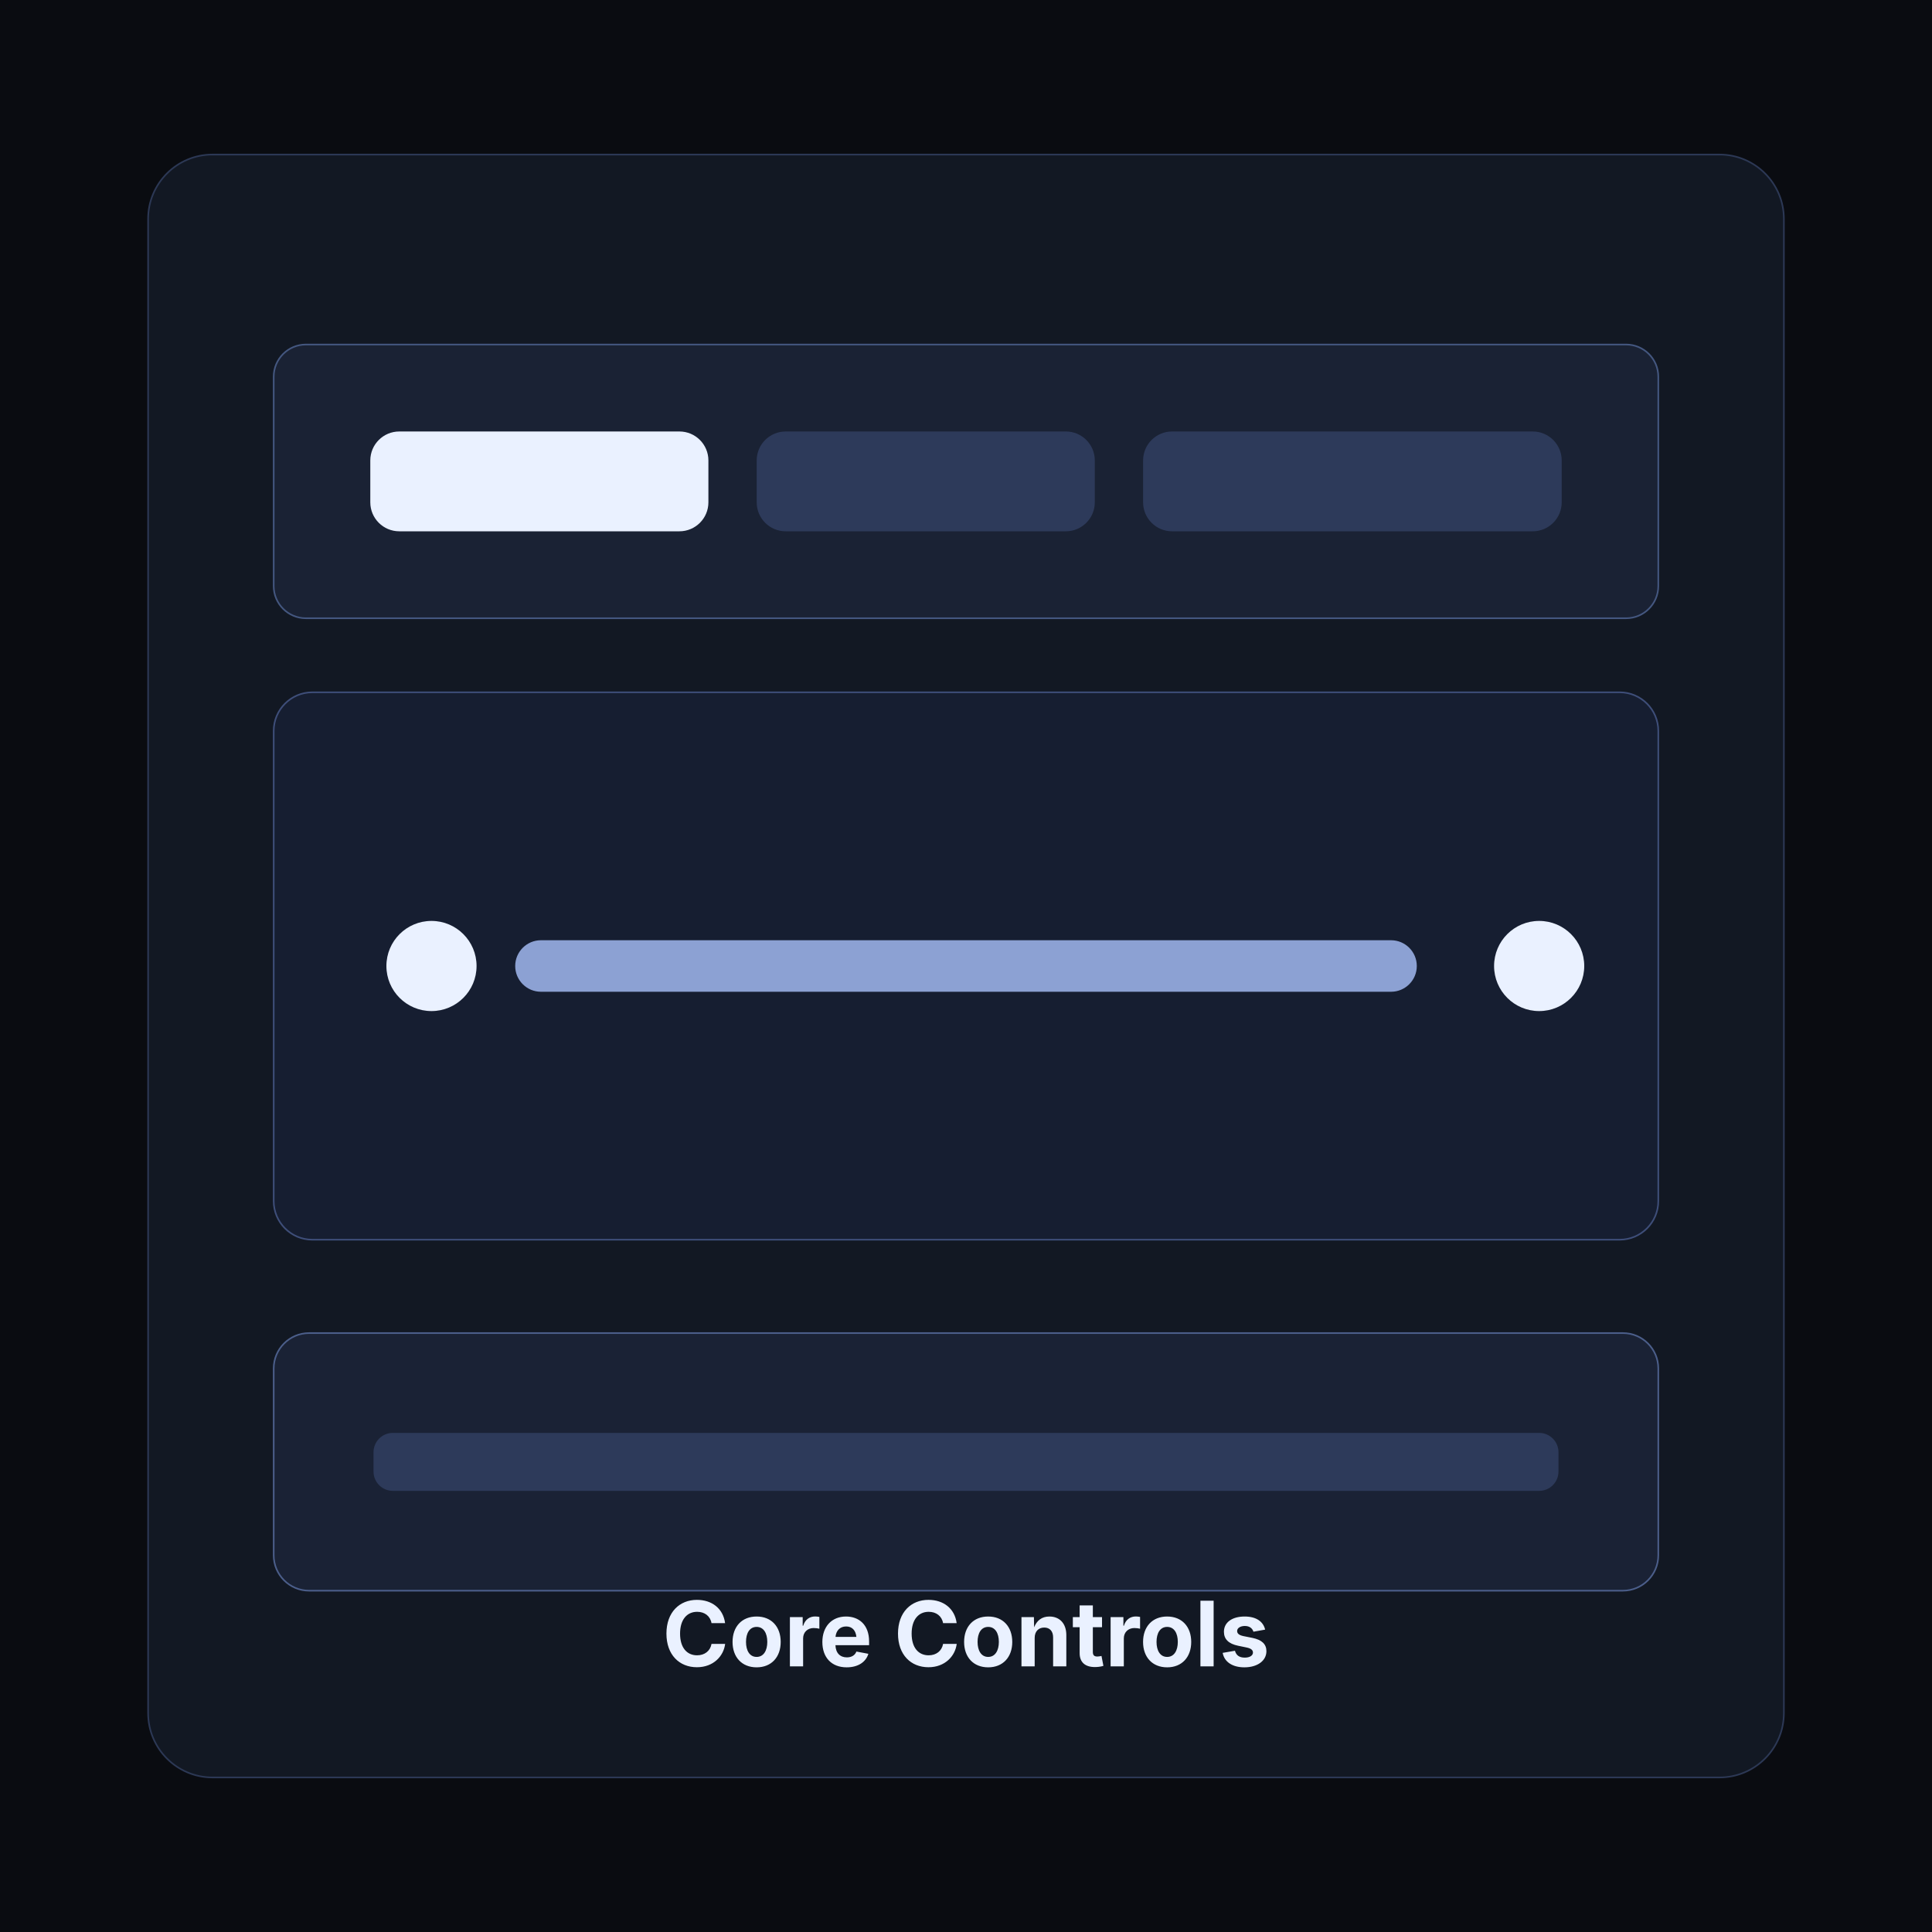
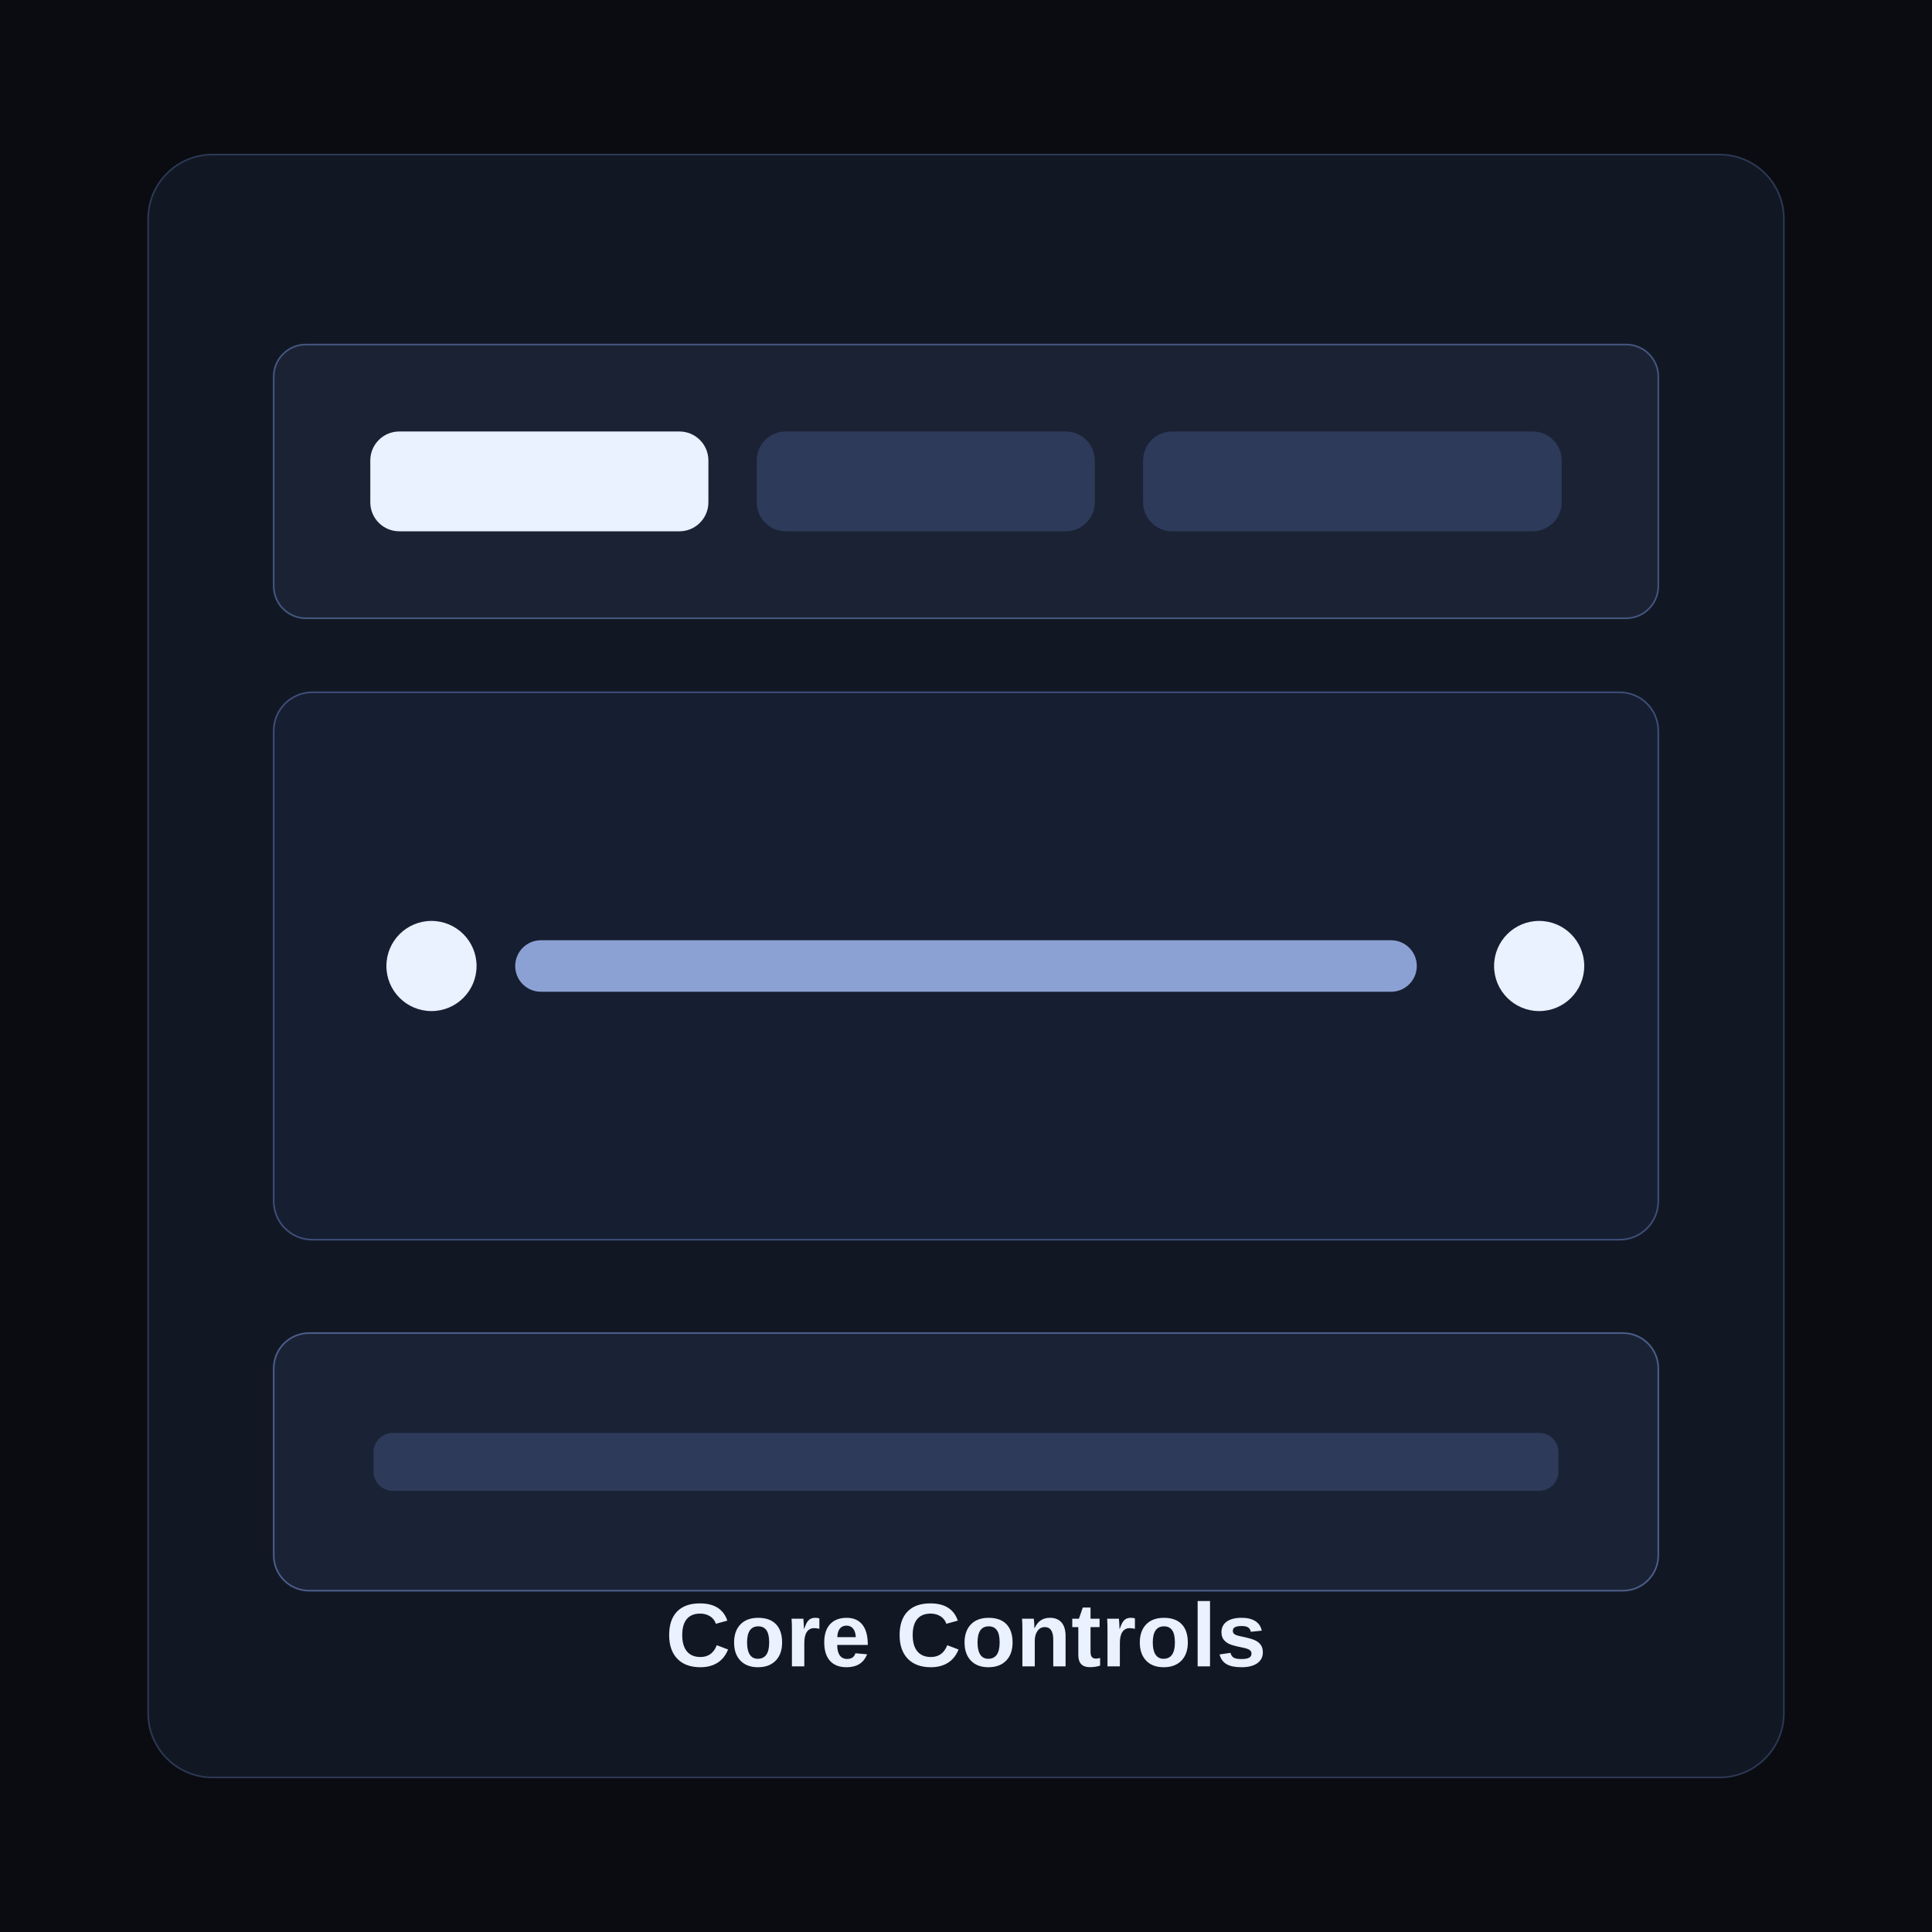
<svg xmlns="http://www.w3.org/2000/svg" width="1200" height="1200" viewBox="0 0 1200 1200" fill="none">
  <rect width="1200" height="1200" fill="#0A0C11" />
  <rect x="92" y="96" width="1016" height="1008" rx="40" fill="#121823" stroke="#2C3855" />
  <rect x="170" y="214" width="860" height="170" rx="20" fill="#1A2234" stroke="#445780" />
  <rect x="230" y="268" width="210" height="62" rx="18" fill="#EAF1FF" />
  <rect x="470" y="268" width="210" height="62" rx="18" fill="#2D3A5A" />
  <rect x="710" y="268" width="260" height="62" rx="18" fill="#2D3A5A" />
  <rect x="170" y="430" width="860" height="340" rx="24" fill="#161E31" stroke="#3E4E79" />
  <circle cx="268" cy="600" r="28" fill="#EAF1FF" />
  <rect x="320" y="584" width="560" height="32" rx="16" fill="#8CA1D3" />
  <circle cx="956" cy="600" r="28" fill="#EAF1FF" />
  <rect x="170" y="828" width="860" height="160" rx="22" fill="#1A2235" stroke="#4B5E8A" />
  <rect x="232" y="890" width="736" height="36" rx="12" fill="#2D3A5A" />
-   <text x="600" y="1035" fill="#EAF1FF" font-family="Inter, Arial, sans-serif" font-size="56" text-anchor="middle" font-weight="700">Core Controls</text>
+   <text x="600" y="1035" fill="#EAF1FF" font-family="Poppins, Arial, sans-serif" font-size="56" text-anchor="middle" font-weight="700">Core Controls</text>
</svg>
